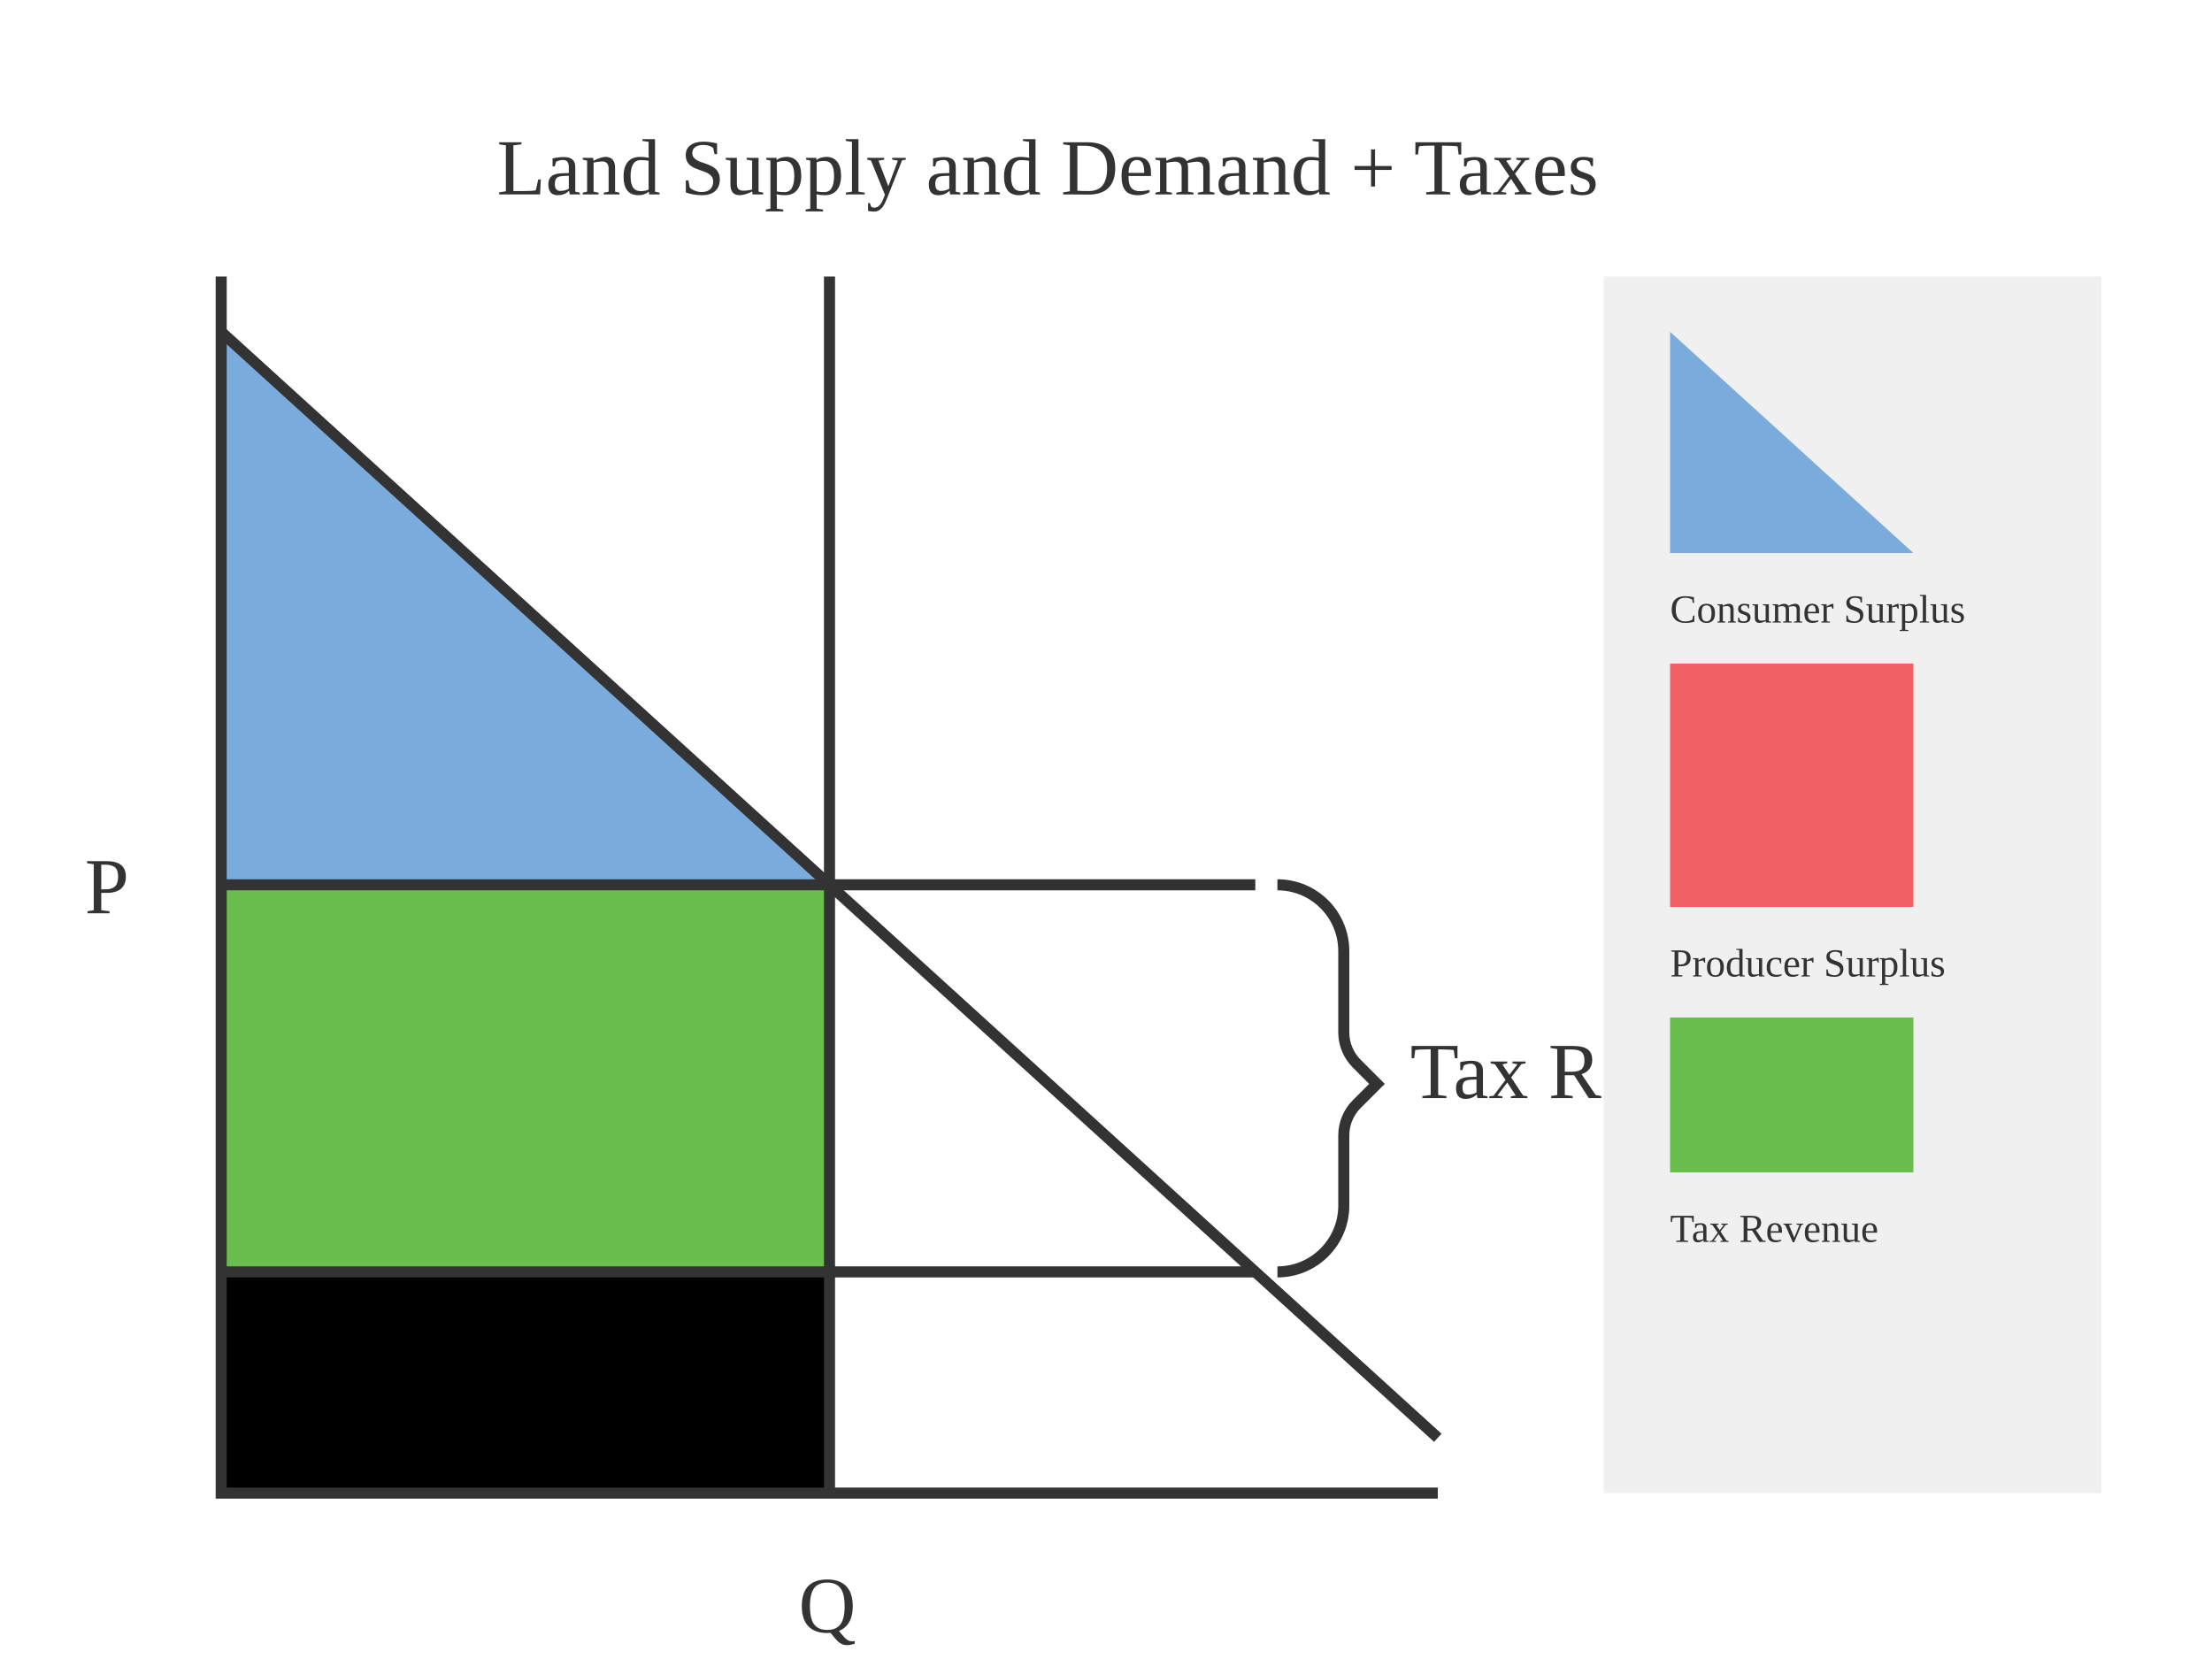
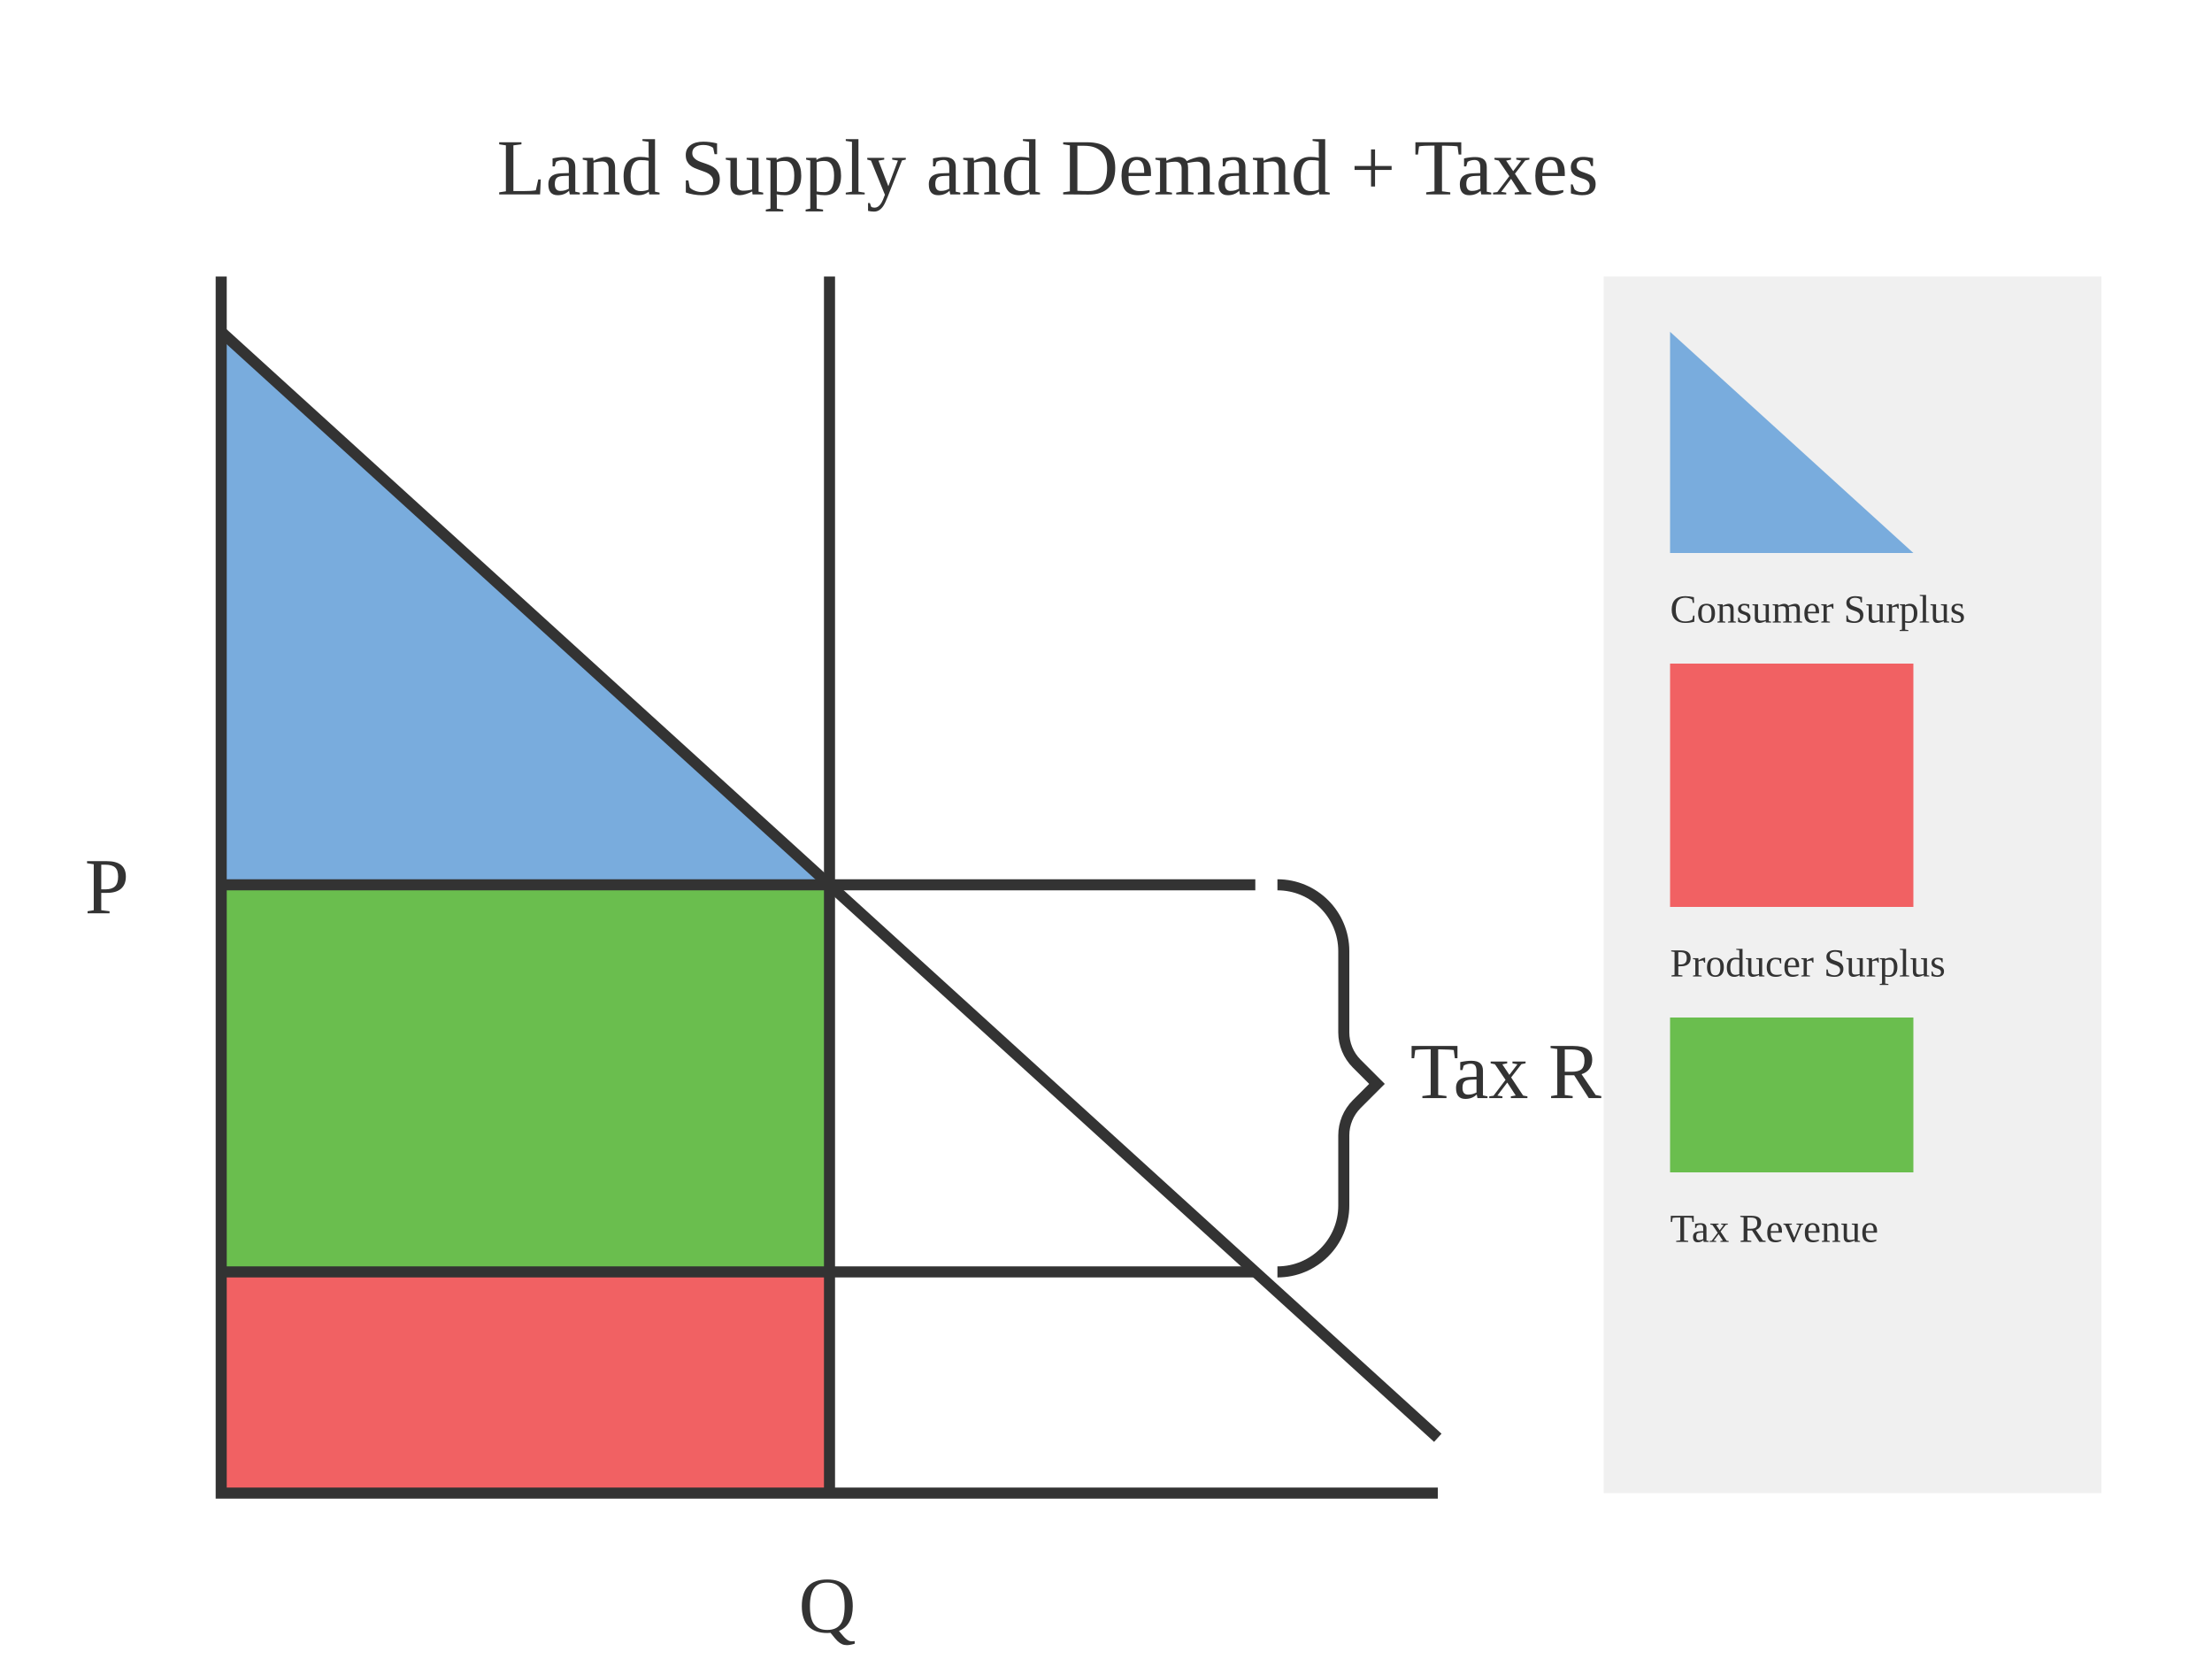
<svg xmlns="http://www.w3.org/2000/svg" width="100%" height="100%" viewBox="0 0 1000 750">
  <defs>
    <style>
            .large-text {
                font-size: 36px;
                fill: #333;
            }
            .small-text {
                font-size: 18px;
                fill: #333;
            }
            .producer-surplus {
                fill: #f16163;
            }
            .consumer-surplus {
                fill: #79acdd;
            }
            .tax-revenue {
                fill: #6abe4e;
            }
            .dead-weight-loss {
                fill: #f8f18d;
            }
            .lines-theme {
                fill: none;
                stroke: #333;
                stroke-miterlimit: 10;
                stroke-width: 5px;
            }
            .legend-background {
                fill: #f0f0f0;
            }

            @media (prefers-color-scheme: dark) {
                .large-text {
                    fill: #e0e0e0;
                }
                .small-text {
                    fill: #e0e0e0;
                }
                .lines-theme {
                    stroke: #e0e0e0;
                }
                .legend-background {
                    fill: #2f2f2f;
                }
            }
        </style>
  </defs>
  <rect class="tax-revenue" x="100" y="400" width="275" height="175" />
  <path id="Bracket" class="lines-theme" d="M577.5,575h0c16.57,0,30-13.43,30-30v-31.72c0-5.3,2.11-10.39,5.86-14.14l9.14-9.14-9.14-9.14c-3.75-3.75-5.86-8.84-5.86-14.14v-36.72c0-16.57-13.43-30-30-30h0" />
-   <rect class="producer-theme" x="100" y="575" width="275" height="100" />
+   <rect class="producer-surplus" x="100" y="575" width="275" height="100" />
  <polygon class="consumer-surplus" points="100 150 375 400 100 400 100 150" />
  <polyline id="axes" class="lines-theme" points="100,125 100,675 650,675" />
  <line id="Supply_Curve" class="lines-theme" x1="375" y1="675" x2="375" y2="125" />
  <line id="Demand_Curve" class="lines-theme" x1="100" y1="150" x2="650" y2="650" />
  <text class="large-text">
    <tspan x="38.32" y="412.89">P</tspan>
  </text>
  <text class="large-text">
    <tspan x="361" y="737.89">Q</tspan>
  </text>
  <line id="Lower_Tax" class="lines-theme" x1="100" y1="575" x2="567.5" y2="575" />
  <line id="Upper_Tax" class="lines-theme" x1="100" y1="400" x2="567.5" y2="400" />
  <text class="large-text">
    <tspan x="637.5" y="496.44">Tax Rate</tspan>
  </text>
  <text class="large-text">
    <tspan x="224.64" y="87.89">Land Supply and Demand + Taxes</tspan>
  </text>
  <rect class="legend-background" x="725" y="125" width="225" height="550" />
  <rect class="producer-surplus" x="755" y="300" width="110" height="110" />
  <polygon class="consumer-surplus" points="755 150 865 250 755 250 755 150" />
  <rect class="tax-revenue" x="755" y="460" width="110" height="70" />
  <text class="small-text" transform="translate(755 281.44)">
    <tspan x="0" y="0">Consumer Surplus</tspan>
  </text>
  <text class="small-text" transform="translate(755 441.44)">
    <tspan x="0" y="0">Producer Surplus</tspan>
  </text>
  <text class="small-text">
    <tspan x="755" y="561.44">Tax Revenue</tspan>
  </text>
</svg>
